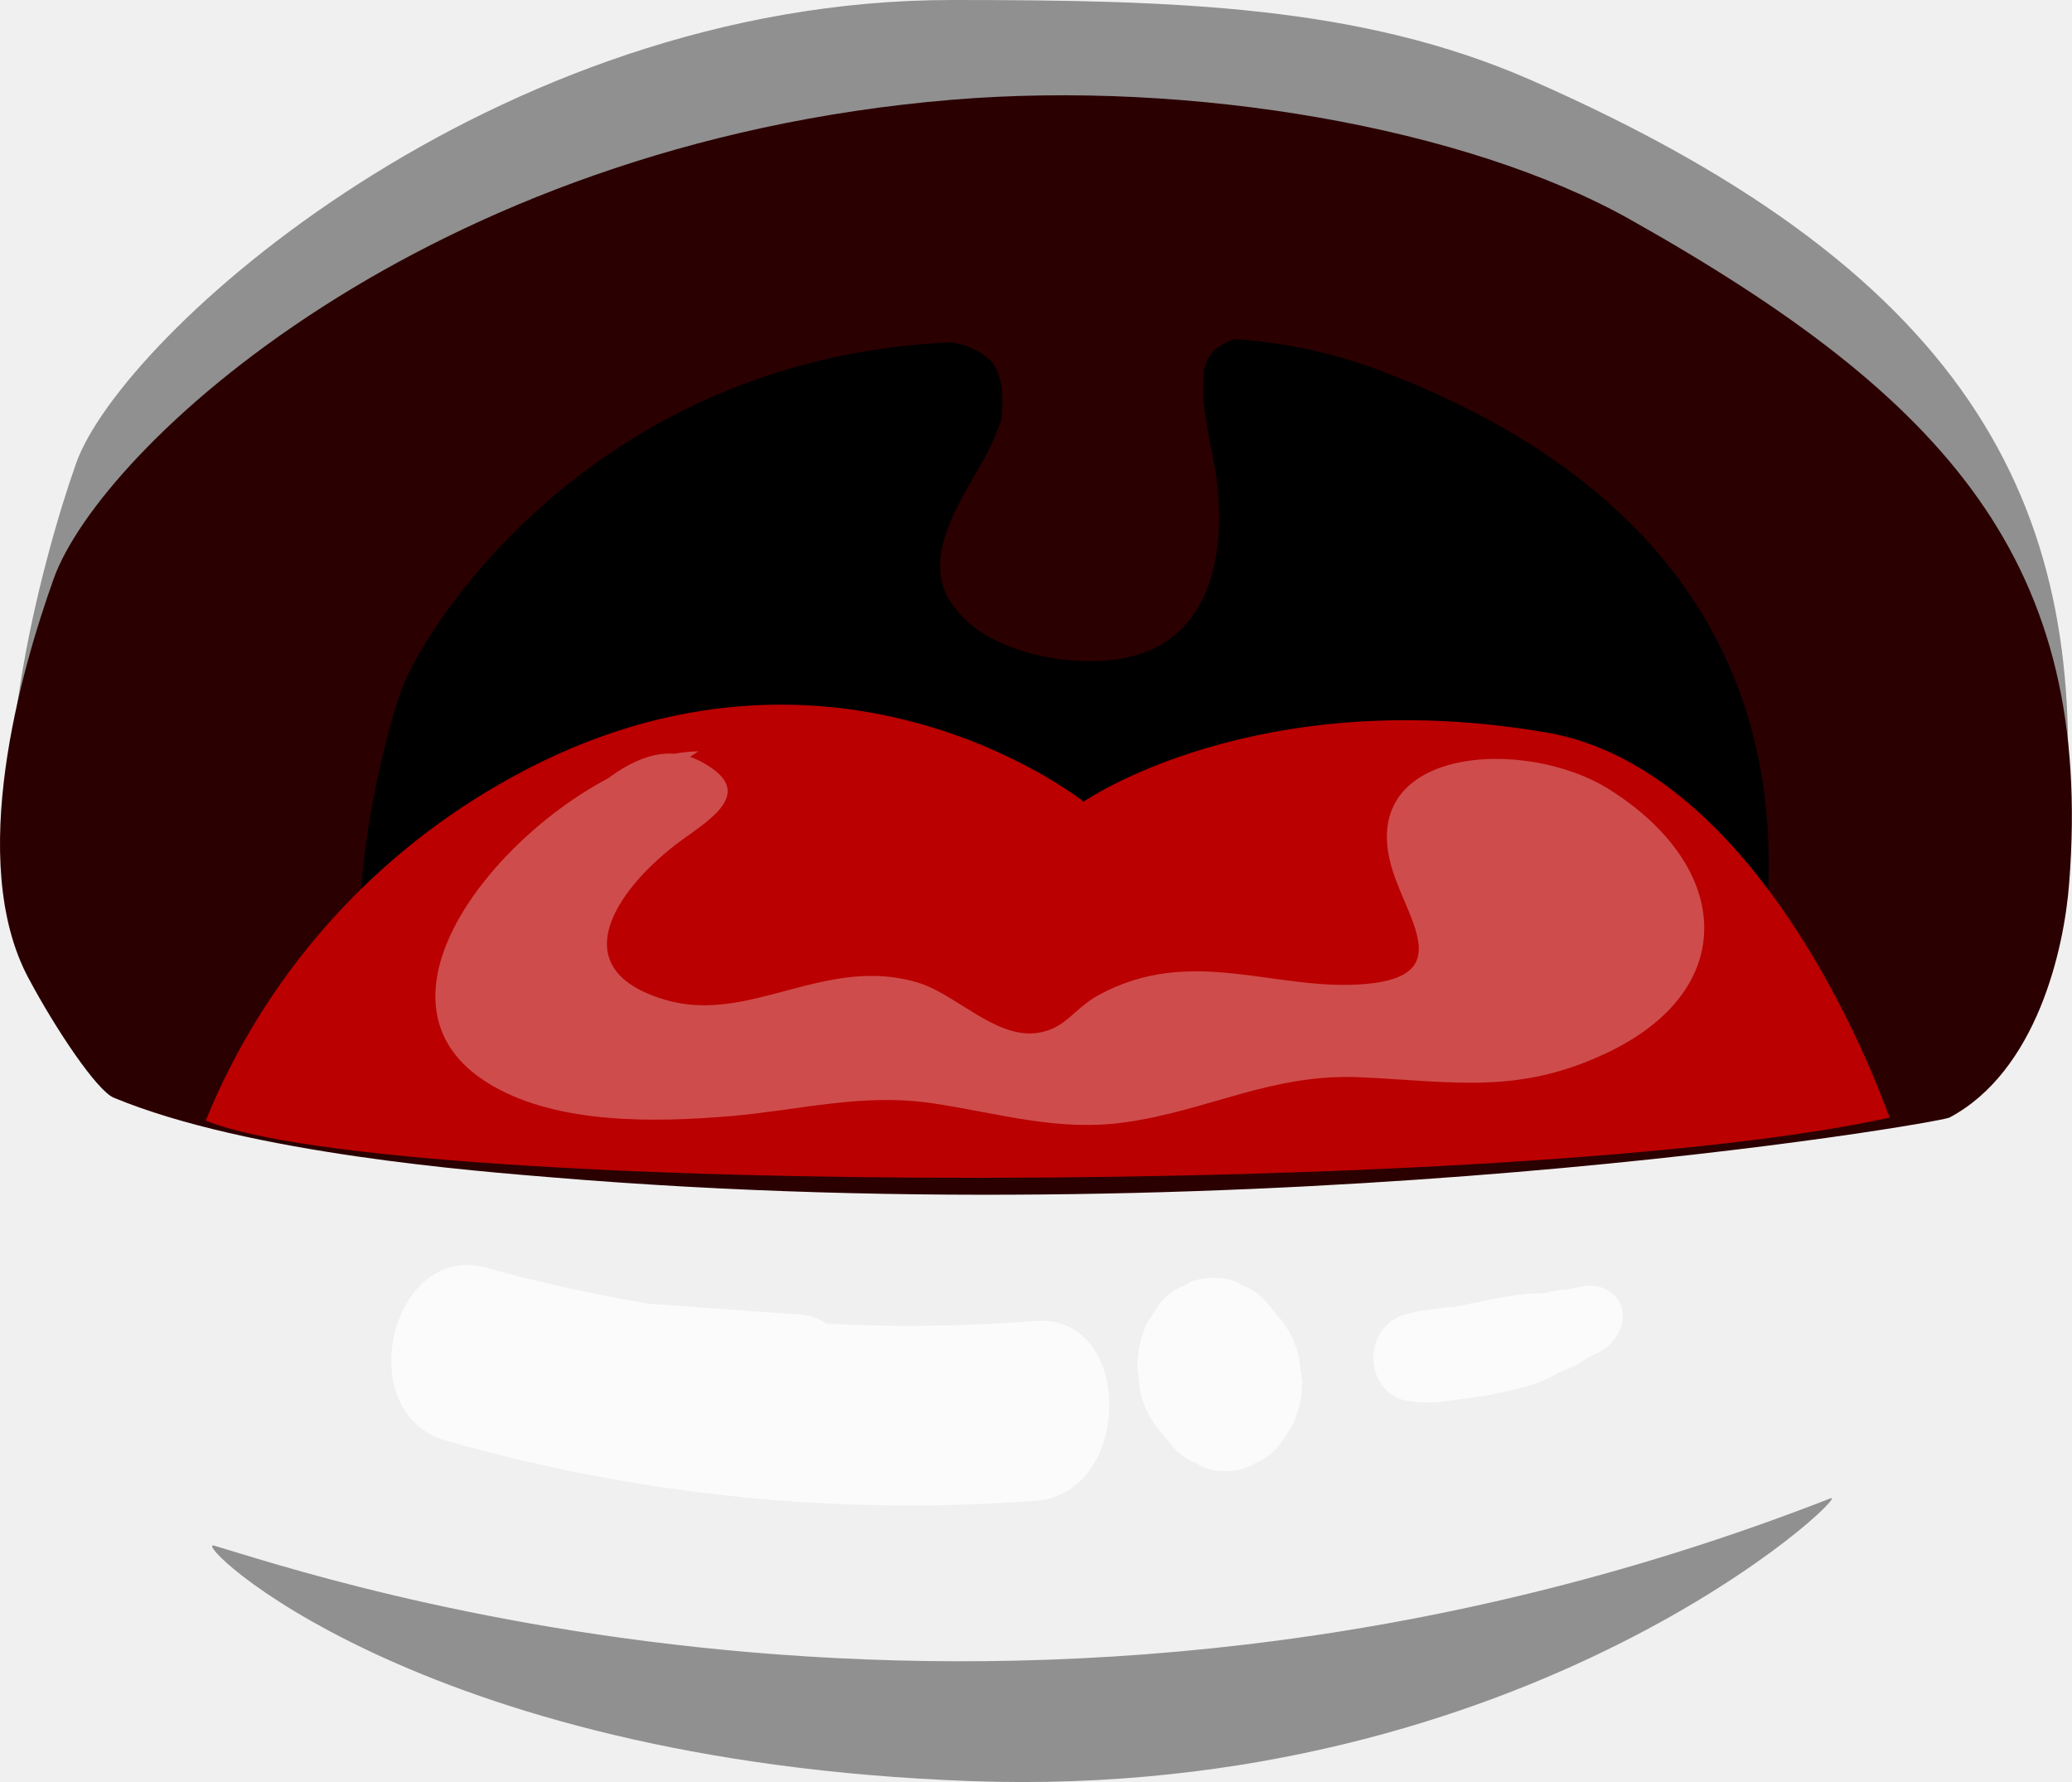
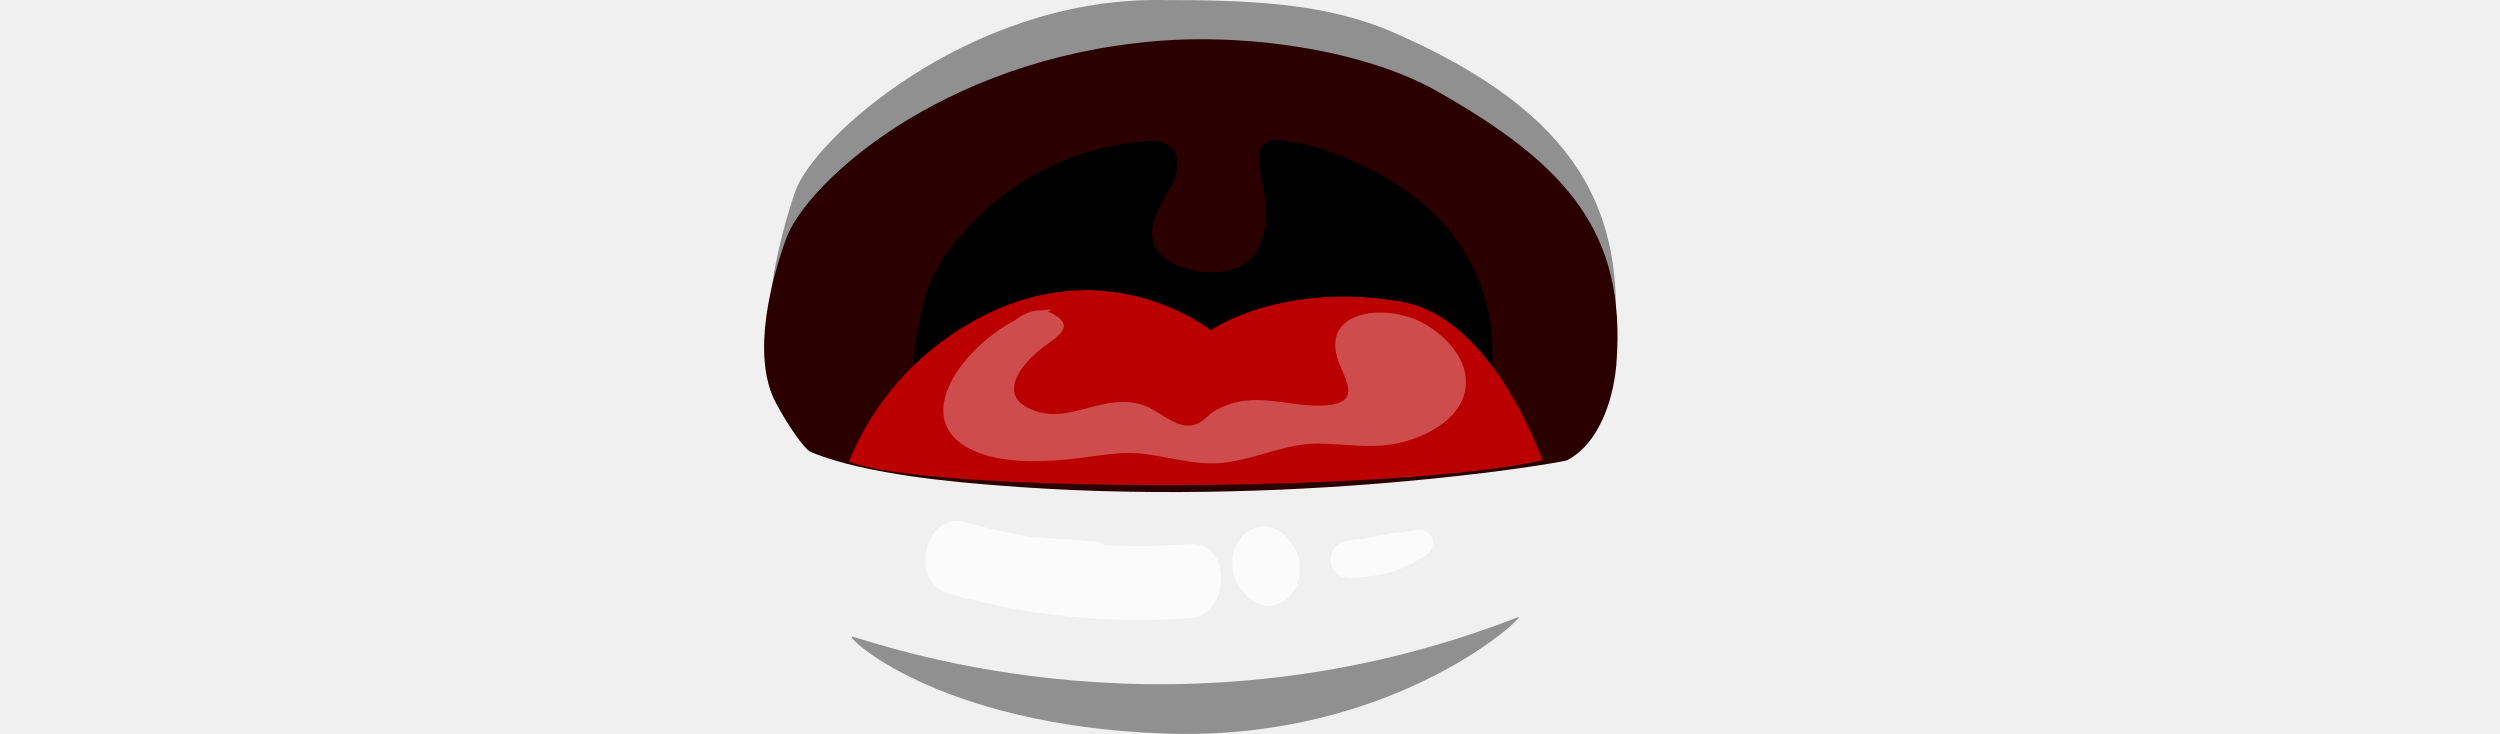
- <svg xmlns="http://www.w3.org/2000/svg" viewBox="0 0 103.83 89.29">
+ <svg xmlns="http://www.w3.org/2000/svg" viewBox="0 0 304.16 89.29">
  <defs>
    <style>
      .cls-1 {
        fill-opacity: 0.4;
      }

      .cls-2 {
        fill: #2b0001;
      }

      .cls-3 {
        fill: #ba0000;
      }

      .cls-4, .cls-6 {
        fill: #fff;
      }

      .cls-4 {
        opacity: 0.3;
      }

      .cls-5 {
        opacity: 0.4;
      }

      .cls-6 {
        opacity: 0.7;
      }
+ 
+       .cls-7 {
+         fill: none;
+       }
    </style>
  </defs>
  <g id="Layer_2" data-name="Layer 2">
    <g id="Layer_2-2" data-name="Layer 2">
      <g id="R">
        <g>
-           <path class="cls-1" d="M103.47,41.71C104.69,25.93,99.39,13.94,76.69,4,68.19.28,59,0,47.69,0,24.69,0,6.11,16.79,3.82,23.2c-1.61,4.51-5.2,17.47-2.09,23.29,4.91,9.19,21.79,10,27.3,11.25C43.49,61,102.21,58,103.47,41.71Z" />
-           <path class="cls-2" d="M81.69,11c-8.22-4.62-22-7-34-6C21.2,7.21,5,22.53,2.69,29,1.06,33.56-1.7,43.14,1.42,49c1.37,2.57,3.42,5.63,4.27,6,6.78,2.82,18.38,3.7,22,4,36,3,69.47-2.72,70-3,4.36-2.32,5.75-8.41,6-11.77C104.92,28.29,97.69,20,81.69,11Z" />
-           <path d="M68.9,18.47A25.46,25.46,0,0,0,62,17l-.14,0a2.82,2.82,0,0,0-1.06.59l0,0-.15.19c0,.07-.1.14-.14.21v0a3.81,3.81,0,0,0-.19.57v.05h0a2.13,2.13,0,0,0,0,.25,7.28,7.28,0,0,0,0,1.32c.1,1,.31,1.88.51,3,.63,3.32.5,9.12-4.9,9.86-2.77.38-6.5-.49-8-2.49C46.56,29,47.14,27,48,25.34c.43-.85,1.06-1.89,1.43-2.57A11.34,11.34,0,0,0,50,21.5,5.52,5.52,0,0,0,50.2,21a.25.25,0,0,1,0-.08s0-.06,0-.17a9.13,9.13,0,0,0,0-1.33,3.92,3.92,0,0,0-.15-.59,1,1,0,0,0-.13-.33,1.78,1.78,0,0,0-.6-.7l-.22-.15,0,0a5.12,5.12,0,0,0-.53-.25l-.17-.07-.23-.07-.52-.11c-17.51.79-26,13.66-27.45,17.2-1,2.54-3.49,12.78-1.21,16,3.55,5.07,15,5.52,18.77,6.2,9.79,1.78,49.33.13,50.55-8.8C90.24,34,83.5,23.89,68.9,18.47Z" />
+           <path class="cls-1" d="M196.44,41.71c1.22-15.78-4.07-27.77-26.78-37.71-8.5-3.72-17.73-4-29-4-23,0-41.57,16.79-43.87,23.2-1.61,4.51-5.2,17.47-2.09,23.29,4.91,9.19,21.79,10,27.31,11.25C136.46,61,195.18,58,196.44,41.71Z" />
+           <path class="cls-2" d="M174.66,11c-8.22-4.62-22-7-34-6C114.17,7.21,98,22.53,95.66,29,94,33.56,91.27,43.14,94.39,49c1.37,2.57,3.42,5.63,4.27,6,6.78,2.82,18.39,3.7,22,4,36,3,69.47-2.72,70-3,4.36-2.32,5.75-8.41,6-11.77C197.89,28.29,190.66,20,174.66,11Z" />
+           <path d="M161.87,18.47A25.39,25.39,0,0,0,154.94,17l-.15,0a2.68,2.68,0,0,0-1,.59l-.05,0-.15.19-.14.21v0c-.07.19-.13.37-.19.57v.05h0l0,.25a8.32,8.32,0,0,0,0,1.32c.09,1,.3,1.88.5,3,.63,3.32.5,9.12-4.9,9.86-2.77.38-6.5-.49-8-2.49-1.23-1.62-.66-3.64.19-5.3.42-.85,1-1.89,1.42-2.57A11.34,11.34,0,0,0,143,21.5a5.52,5.52,0,0,0,.18-.53c0-.07,0-.08,0-.08s0-.06,0-.17a9,9,0,0,0,0-1.33,3.92,3.92,0,0,0-.15-.59.82.82,0,0,0-.13-.33,1.85,1.85,0,0,0-.59-.7l-.22-.15,0,0a4.3,4.3,0,0,0-.53-.25l-.17-.07-.23-.07-.52-.11c-17.51.79-26.05,13.66-27.45,17.2-1,2.54-3.49,12.78-1.21,16,3.55,5.07,15,5.52,18.77,6.2,9.79,1.78,49.33.13,50.55-8.8C183.21,34,176.47,23.89,161.87,18.47Z" />
        </g>
-         <path class="cls-3" d="M94.69,56c-18,4-75,4-84.38.15A34.38,34.38,0,0,1,25,39.31c16.37-9.48,29.3.86,29.3.86s8.62-6,23.27-3.45C86.08,38.22,92,48.71,94.69,56Z" />
-         <path class="cls-4" d="M35,37.65c-6.52,0-18.77,11.9-10.3,16.77,3.34,1.92,8.13,1.83,12,1.5,3.47-.31,6.51-1.15,10-.64,3.34.49,6.3,1.45,9.74.95,4.2-.61,7.31-2.45,11.72-2.25,4.74.22,7.91.88,12.34-1.21,6.7-3.16,6.32-9.32.15-13.21-4.27-2.69-12.84-2.14-10.86,4.08.81,2.54,3.06,5.25-1.28,5.66-4.55.43-8.78-2-13.47.57-1.3.72-1.65,1.73-3.16,1.9-2,.22-4-1.93-5.78-2.5-4.68-1.49-8.5,2.09-12.76.83-5.47-1.61-2.13-5.86.82-8,1.59-1.15,3.72-2.46,1-3.92-3.56-1.94-7.17,3.38-9,5.16" />
+         <path class="cls-3" d="M187.66,56c-18,4-75,4-84.38.15A34.38,34.38,0,0,1,118,39.31c16.37-9.48,29.3.86,29.3.86s8.62-6,23.27-3.45C179.05,38.22,184.92,48.71,187.66,56Z" />
+         <path class="cls-4" d="M127.94,37.65c-6.51,0-18.77,11.9-10.29,16.77,3.33,1.92,8.13,1.83,12,1.5,3.48-.31,6.52-1.15,10-.64s6.31,1.45,9.74.95c4.2-.61,7.31-2.45,11.72-2.25,4.75.22,7.92.88,12.34-1.21,6.7-3.16,6.33-9.32.15-13.21-4.26-2.69-12.84-2.14-10.86,4.08.81,2.54,3.06,5.25-1.28,5.66-4.55.43-8.78-2-13.46.57-1.31.72-1.66,1.73-3.16,1.9-2,.22-4-1.93-5.79-2.5-4.68-1.49-8.5,2.09-12.76.83-5.47-1.61-2.12-5.86.82-8,1.59-1.15,3.73-2.46,1-3.92-3.56-1.94-7.17,3.38-8.95,5.16" />
        <g>
-           <path class="cls-5" d="M91.73,75.08c-41,16-76.07,3.8-81,2.37-1.29-.38,9.94,10.8,37.94,11.8S93,74.58,91.73,75.08Z" />
-           <path class="cls-6" d="M51.88,66.19a81.4,81.4,0,0,1-10.47.14,2.34,2.34,0,0,0-1.21-.45l-7.67-.55a80.64,80.64,0,0,1-8.14-1.8c-4.81-1.35-6.86,7.33-2,8.67a84.59,84.59,0,0,0,29.53,3C56.8,74.81,56.84,65.81,51.88,66.19Z" />
-           <path class="cls-6" d="M65.09,68a4.73,4.73,0,0,0-1-2l-.55-.65a2.85,2.85,0,0,0-1.24-.93,2.51,2.51,0,0,0-1.48-.38,2.54,2.54,0,0,0-1.49.38,2.83,2.83,0,0,0-1.23.93c-.2.31-.4.61-.61.91A5.19,5.19,0,0,0,57,68.55c.05.39.09.79.14,1.19a4.67,4.67,0,0,0,1,2l.55.65a2.85,2.85,0,0,0,1.24.93,2.59,2.59,0,0,0,1.48.39,2.63,2.63,0,0,0,1.49-.39,2.83,2.83,0,0,0,1.23-.93l.61-.91a5.14,5.14,0,0,0,.52-2.27Z" />
-           <path class="cls-6" d="M81,65a1.82,1.82,0,0,0-1.8-.52,5.35,5.35,0,0,1-1,.16,6,6,0,0,0-.84.17l-.08,0a.87.87,0,0,0-.36,0A11.78,11.78,0,0,0,75.3,65l-2.51.5-.12,0h-.1l-.75.1a7.06,7.06,0,0,0-1.63.34,2.19,2.19,0,0,0-1.36,2.09,2.16,2.16,0,0,0,1.36,2.09,5.28,5.28,0,0,0,1.63.15c.44,0,.88-.09,1.31-.15a22.85,22.85,0,0,0,3.06-.56,8.69,8.69,0,0,0,1.27-.44l.54-.27.1-.06c.24-.11.49-.19.72-.3.41-.21.74-.47,1.09-.63a2.17,2.17,0,0,0,1.38-1.6A1.54,1.54,0,0,0,81,65Z" />
+           <path class="cls-5" d="M184.71,75.08c-41,16-76.07,3.8-81,2.37-1.29-.38,9.94,10.8,38,11.8S186,74.58,184.71,75.08Z" />
+           <path class="cls-6" d="M144.86,66.19a81.4,81.4,0,0,1-10.47.14,2.34,2.34,0,0,0-1.22-.45l-7.67-.55a81.25,81.25,0,0,1-8.14-1.8c-4.81-1.35-6.86,7.33-2,8.67a84.67,84.67,0,0,0,29.54,3C149.77,74.81,149.81,65.81,144.86,66.19Z" />
+           <path class="cls-6" d="M158.07,68a5,5,0,0,0-1-2c-.19-.21-.37-.43-.56-.65a2.85,2.85,0,0,0-1.24-.93,3.07,3.07,0,0,0-3,0,2.85,2.85,0,0,0-1.24.93l-.6.91a5.06,5.06,0,0,0-.53,2.28c.05.39.09.79.14,1.19a4.67,4.67,0,0,0,1,2l.56.65a2.83,2.83,0,0,0,1.23.93,2.63,2.63,0,0,0,1.49.39,2.59,2.59,0,0,0,1.48-.39,2.85,2.85,0,0,0,1.24-.93l.6-.91a5,5,0,0,0,.52-2.27Z" />
+           <path class="cls-6" d="M174,65a1.84,1.84,0,0,0-1.81-.52,5.23,5.23,0,0,1-1,.16,6,6,0,0,0-.84.17l-.08,0a.87.87,0,0,0-.36,0,11.64,11.64,0,0,0-1.55.25l-2.52.5-.11,0h-.11l-.75.1a7.06,7.06,0,0,0-1.63.34,2.29,2.29,0,0,0,0,4.18,5.28,5.28,0,0,0,1.63.15q.66-.06,1.32-.15a22.71,22.71,0,0,0,3-.56,7.94,7.94,0,0,0,1.27-.44l.54-.27.1-.06c.24-.11.49-.19.72-.3.42-.21.74-.47,1.09-.63a2.2,2.2,0,0,0,1.39-1.6A1.6,1.6,0,0,0,174,65Z" />
        </g>
+         <rect class="cls-7" width="304.16" height="89.29" />
      </g>
    </g>
  </g>
</svg>
